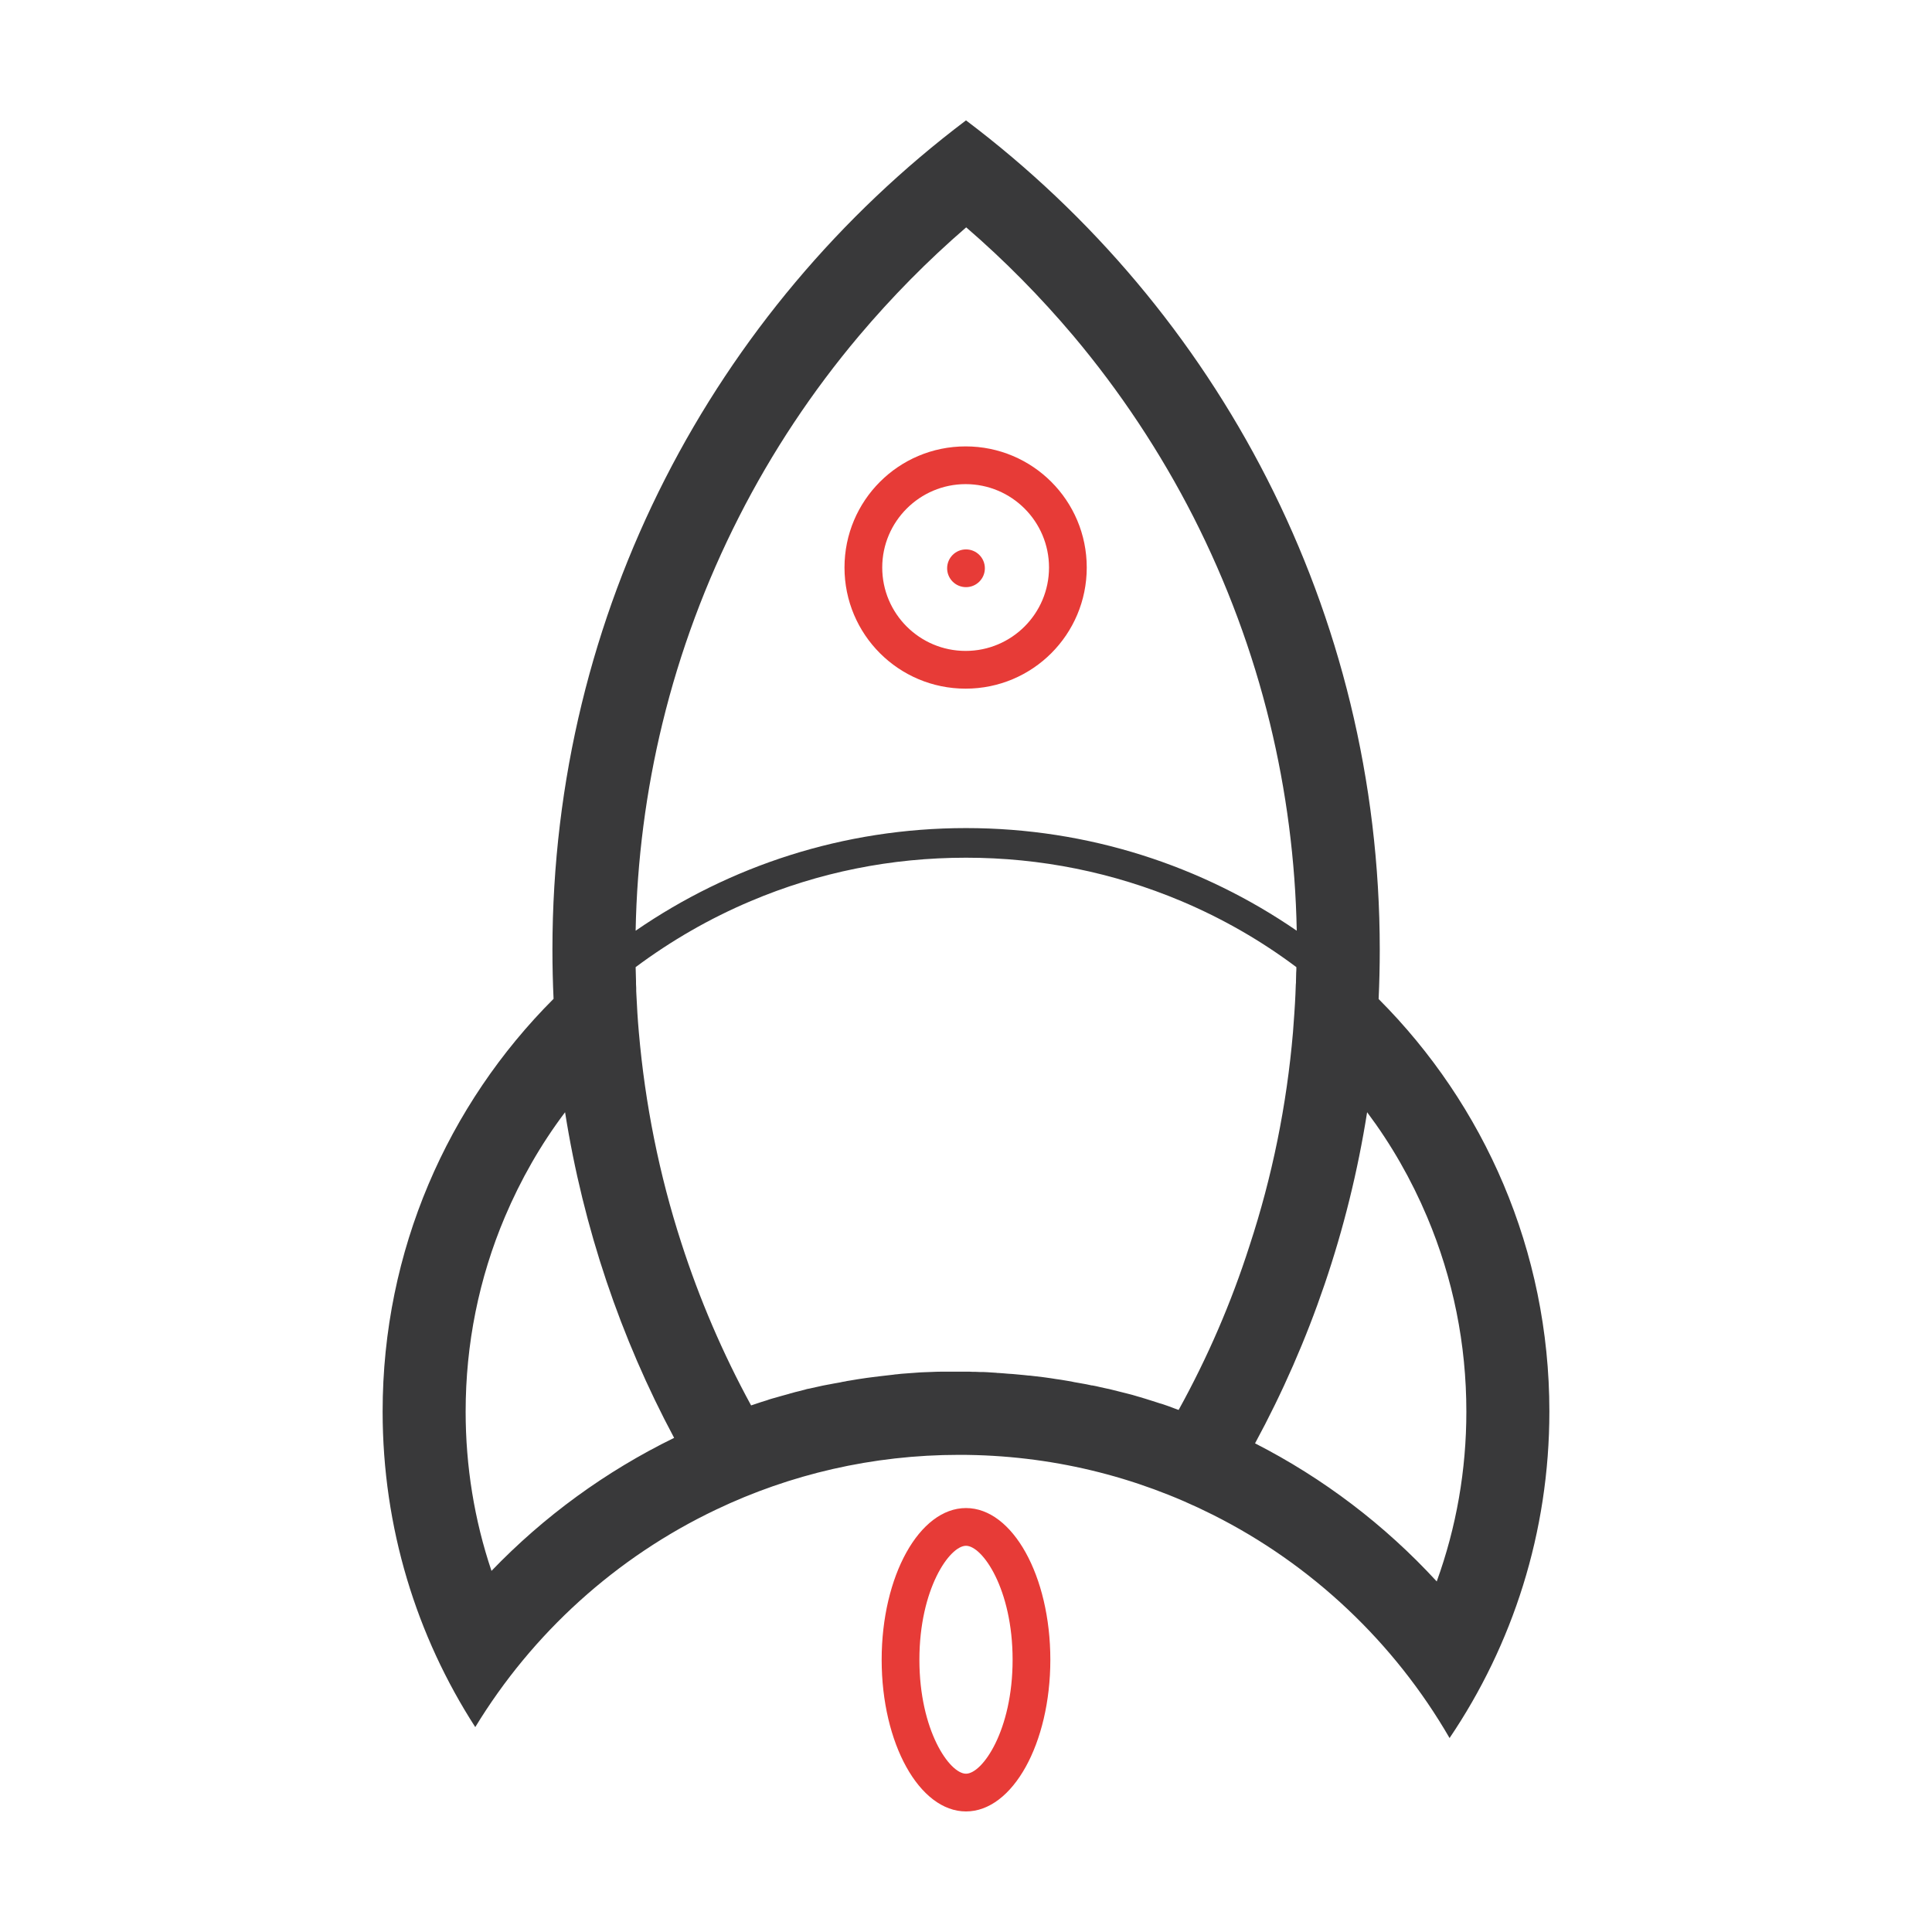
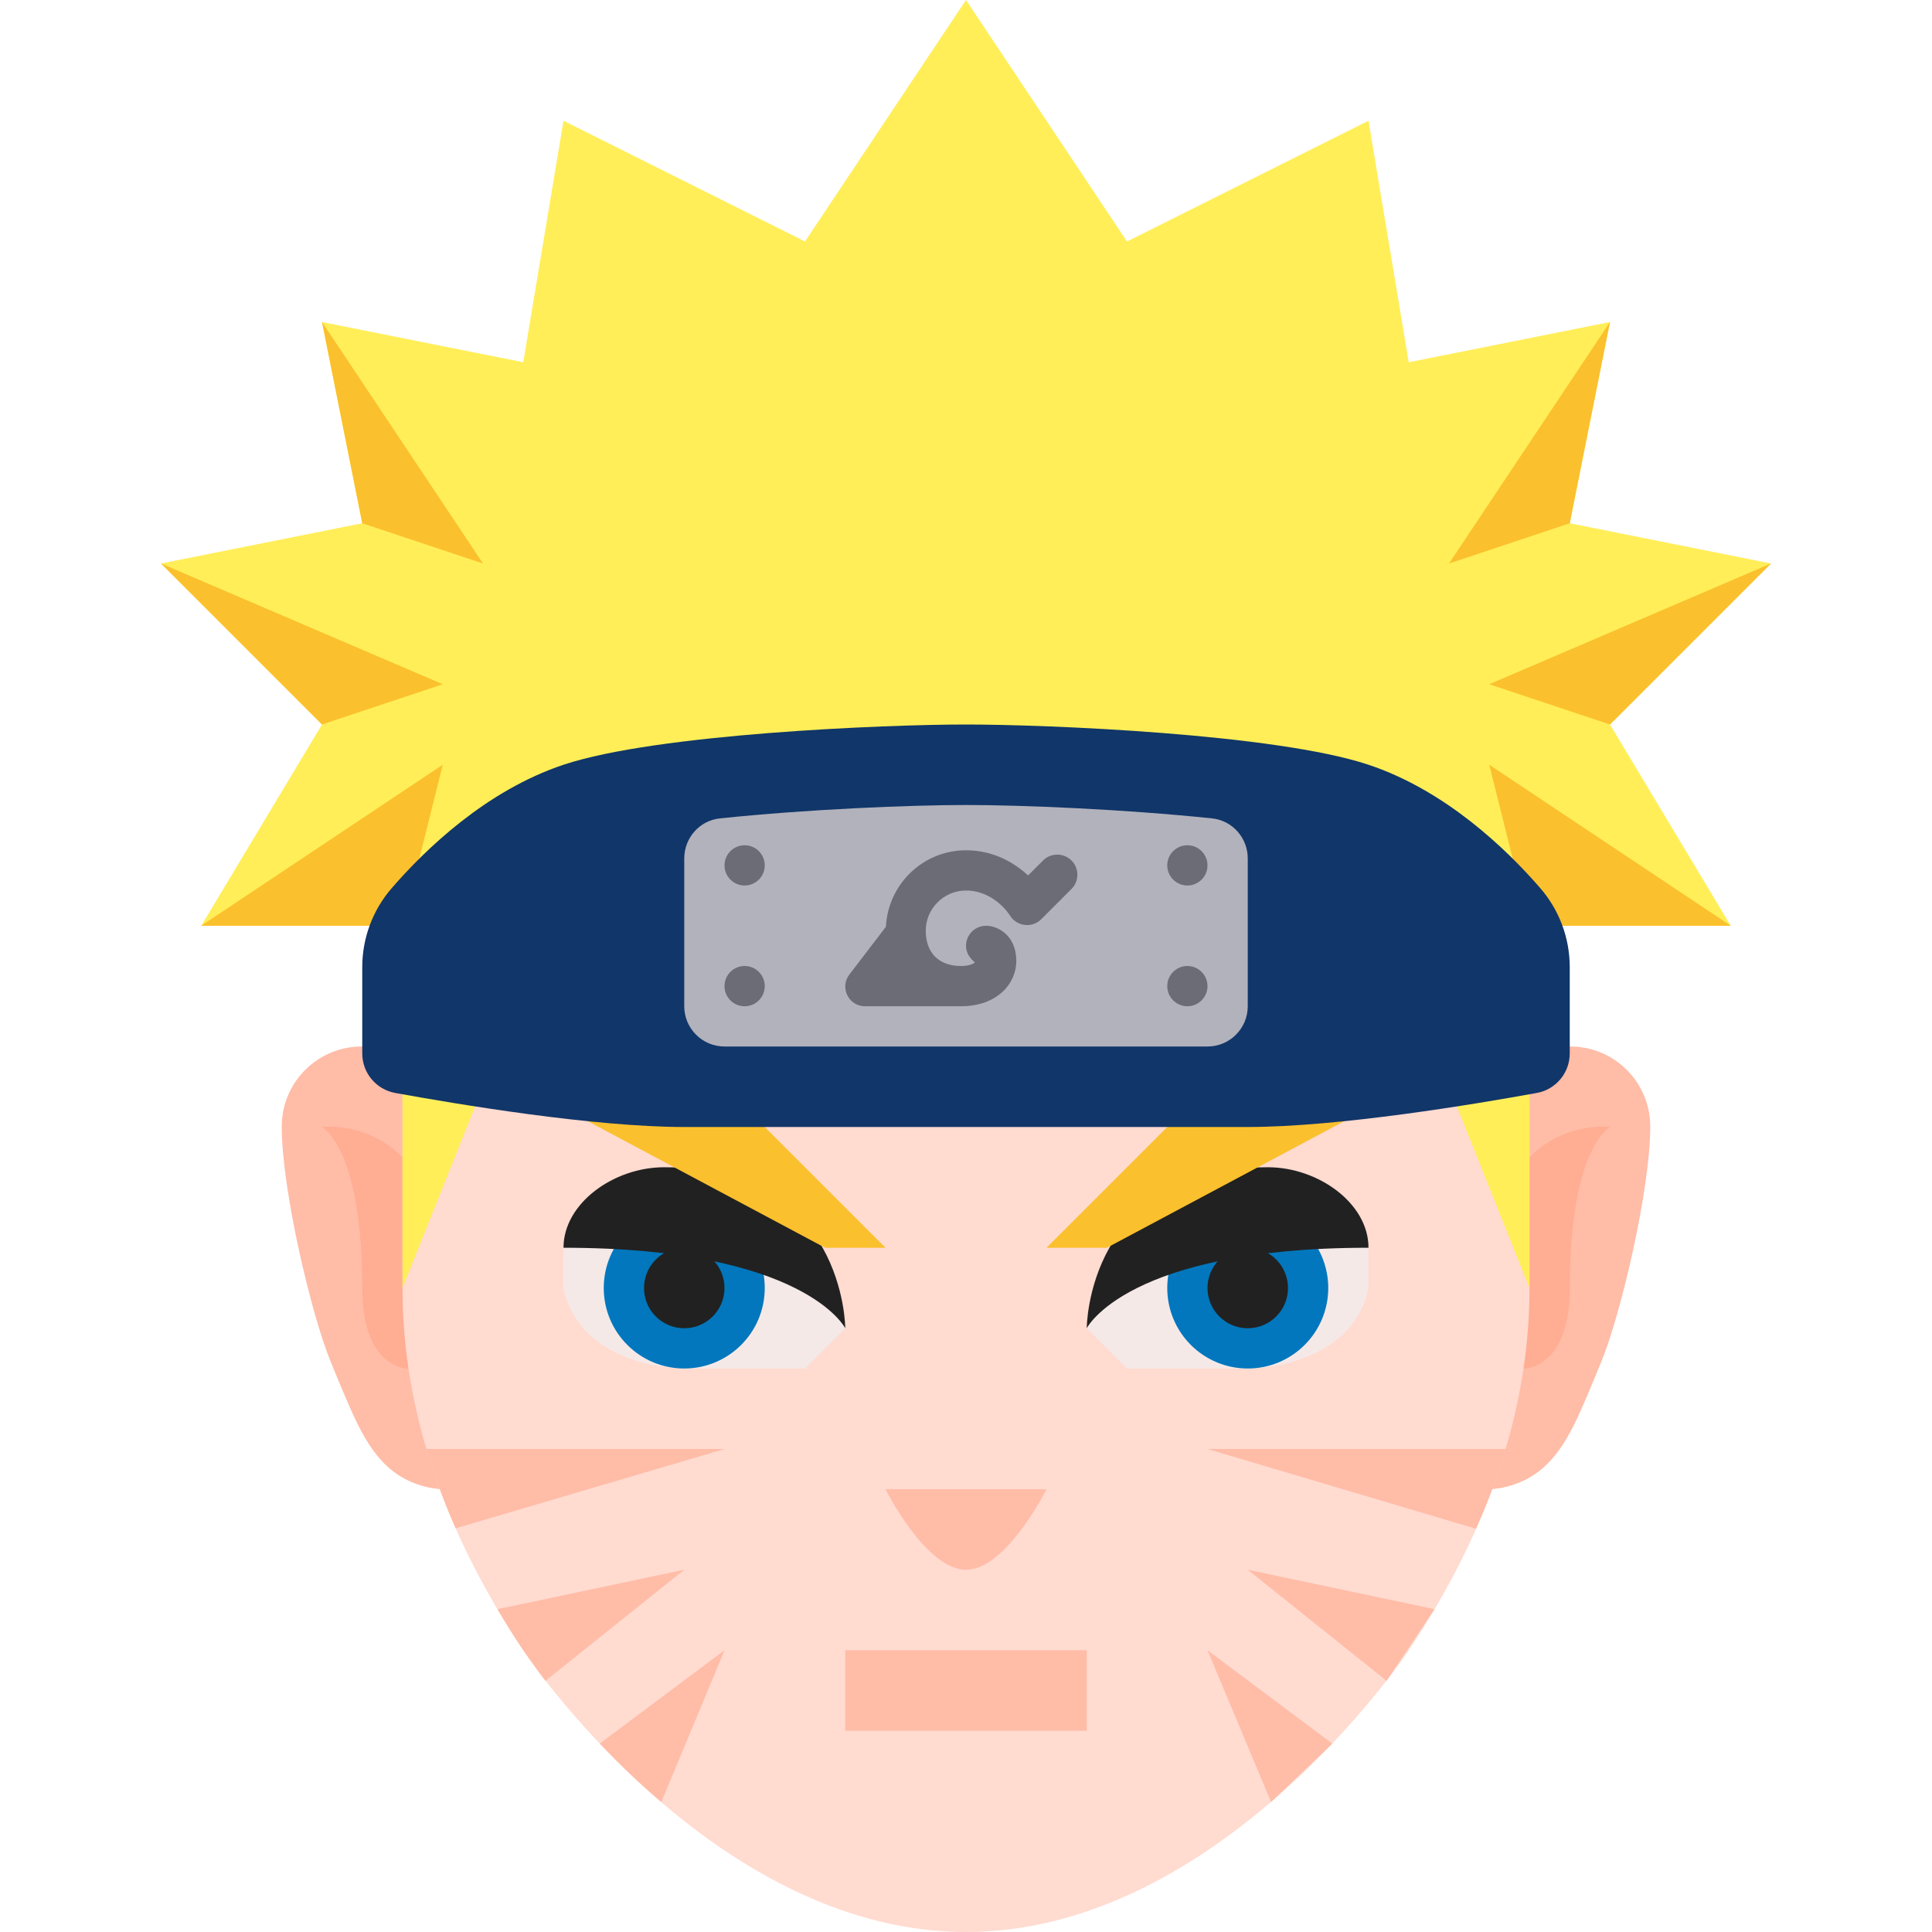
- <svg xmlns="http://www.w3.org/2000/svg" width="800px" height="800px" viewBox="0 0 1024 1024" class="icon" version="1.1">
-   <path d="M512 301.2m-10 0a10 10 0 1 0 20 0 10 10 0 1 0-20 0Z" fill="#E73B37" />
-   <path d="M400.3 744.5c2.1-0.7 4.1-1.4 6.2-2-2 0.6-4.1 1.3-6.2 2z m0 0c2.1-0.7 4.1-1.4 6.2-2-2 0.6-4.1 1.3-6.2 2z" fill="#39393A" />
-   <path d="M511.8 256.6c24.4 0 44.2 19.8 44.2 44.2S536.2 345 511.8 345s-44.2-19.8-44.2-44.2 19.9-44.2 44.2-44.2m0-20c-35.5 0-64.2 28.7-64.2 64.2s28.7 64.2 64.2 64.2 64.2-28.7 64.2-64.2-28.7-64.2-64.2-64.2z" fill="#E73B37" />
-   <path d="M730.7 529.5c0.4-8.7 0.6-17.4 0.6-26.2 0-179.6-86.1-339.1-219.3-439.5-133.1 100.4-219.2 259.9-219.2 439.5 0 8.8 0.2 17.5 0.6 26.1-56 56-90.6 133.3-90.6 218.7 0 61.7 18 119.1 49.1 167.3 30.3-49.8 74.7-90.1 127.7-115.3 39-18.6 82.7-29 128.8-29 48.3 0 93.9 11.4 134.3 31.7 52.5 26.3 96.3 67.7 125.6 118.4 33.4-49.4 52.9-108.9 52.9-173.1 0-85.4-34.6-162.6-90.5-218.6zM351.1 383.4c9.2-37.9 22.9-74.7 40.6-109.5a502.1 502.1 0 0 1 63.6-95.9c17.4-20.6 36.4-39.9 56.8-57.5 20.4 17.6 39.4 36.9 56.8 57.5 24.8 29.5 46.2 61.8 63.6 95.9 17.7 34.8 31.4 71.6 40.6 109.5 8.7 35.8 13.5 72.7 14.2 109.9C637.4 459 577 438.9 512 438.9c-65 0-125.3 20.1-175.1 54.4 0.7-37.2 5.5-74.1 14.2-109.9z m-90.6 449.2c-9.1-27-13.7-55.5-13.7-84.4 0-35.8 7-70.6 20.8-103.2 8.4-19.8 19-38.4 31.9-55.5 9.7 61.5 29.5 119.7 57.8 172.6-36.4 17.8-69 41.6-96.8 70.5z m364.2-85.3c-0.7-0.3-1.5-0.5-2.2-0.8-0.4-0.2-0.9-0.3-1.3-0.5-0.6-0.2-1.3-0.5-1.9-0.7-0.8-0.3-1.5-0.5-2.3-0.8-0.8-0.3-1.5-0.5-2.3-0.7l-0.9-0.3c-1-0.3-2.1-0.7-3.1-1-1.2-0.4-2.4-0.7-3.5-1.1l-3-0.9c-0.2-0.1-0.4-0.1-0.7-0.2-1.1-0.3-2.3-0.7-3.4-1-1.2-0.3-2.4-0.6-3.5-0.9l-3.6-0.9-3.6-0.9c-1-0.3-2.1-0.5-3.1-0.7-1.2-0.3-2.4-0.5-3.6-0.8-1.3-0.3-2.5-0.6-3.8-0.8h-0.3c-0.9-0.2-1.9-0.4-2.8-0.6-0.4-0.1-0.7-0.1-1.1-0.2-1.1-0.2-2.2-0.4-3.4-0.6-1.2-0.2-2.4-0.4-3.6-0.7l-5.4-0.9c-0.9-0.1-1.9-0.3-2.8-0.4-0.8-0.1-1.6-0.3-2.5-0.4-2.6-0.4-5.1-0.7-7.7-1-1.2-0.1-2.3-0.3-3.5-0.4h-0.4c-0.9-0.1-1.8-0.2-2.8-0.3-1.1-0.1-2.1-0.2-3.2-0.3-1.7-0.2-3.4-0.3-5.1-0.4-0.8-0.1-1.5-0.1-2.3-0.2-0.9-0.1-1.9-0.1-2.8-0.2-0.4 0-0.8 0-1.2-0.1-1.1-0.1-2.1-0.1-3.2-0.2-0.5 0-1-0.1-1.5-0.1-1.3-0.1-2.6-0.1-3.9-0.1-0.8 0-1.5-0.1-2.3-0.1-1.2 0-2.4 0-3.5-0.1h-13.9c-2.3 0-4.6 0.1-6.9 0.2-0.9 0-1.9 0.1-2.8 0.1-0.8 0-1.5 0.1-2.3 0.1-1.4 0.1-2.8 0.2-4.1 0.3-1.4 0.1-2.7 0.2-4.1 0.3-1.4 0.1-2.7 0.2-4.1 0.4-0.6 0-1.2 0.1-1.8 0.2l-7.8 0.9c-1.1 0.1-2.1 0.3-3.2 0.4-1 0.1-2.1 0.3-3.1 0.4-3.2 0.5-6.4 0.9-9.5 1.5-0.7 0.1-1.4 0.2-2.1 0.4-0.9 0.1-1.7 0.3-2.6 0.5-1.1 0.2-2.3 0.4-3.4 0.6-0.9 0.2-1.7 0.3-2.6 0.5-0.4 0.1-0.8 0.1-1.1 0.2-0.7 0.1-1.4 0.3-2.1 0.4-1.2 0.3-2.4 0.5-3.6 0.8-1.2 0.3-2.4 0.5-3.6 0.8-0.2 0-0.4 0.1-0.6 0.1-0.5 0.1-1 0.2-1.5 0.4-1.1 0.3-2.3 0.6-3.5 0.9-1.3 0.3-2.5 0.6-3.8 1-0.4 0.1-0.9 0.2-1.4 0.4-1.3 0.4-2.7 0.7-4 1.1-1.5 0.4-3 0.9-4.6 1.3-1 0.3-2.1 0.6-3.1 1-2.1 0.6-4.1 1.3-6.2 2-0.7 0.2-1.4 0.5-2.1 0.7-15-27.5-27.4-56.4-37-86.2-11.7-36.1-19.2-73.6-22.5-111.6-0.6-6.7-1-13.3-1.3-20-0.1-1.2-0.1-2.4-0.1-3.6-0.1-1.2-0.1-2.4-0.1-3.6 0-1.2-0.1-2.4-0.1-3.6 0-1.2-0.1-2.4-0.1-3.7 18.8-14 39.2-25.8 61-35 36.1-15.3 74.5-23 114.1-23 39.6 0 78 7.8 114.1 23 21.8 9.2 42.2 20.9 61 35v0.1c0 1 0 1.9-0.1 2.9 0 1.4-0.1 2.8-0.1 4.3 0 0.7 0 1.3-0.1 2-0.1 1.8-0.1 3.5-0.2 5.3-0.3 6.7-0.8 13.3-1.3 20-3.3 38.5-11 76.5-23 113-9.7 30.3-22.3 59.4-37.6 87.1z m136.8 90.9a342.27 342.27 0 0 0-96.3-73.2c29.1-53.7 49.5-112.8 59.4-175.5 12.8 17.1 23.4 35.6 31.8 55.5 13.8 32.7 20.8 67.4 20.8 103.2 0 31-5.3 61.3-15.7 90z" fill="#39393A" />
-   <path d="M512 819.3c8.7 0 24.7 22.9 24.7 60.4s-16 60.4-24.7 60.4-24.7-22.9-24.7-60.4 16-60.4 24.7-60.4m0-20c-24.7 0-44.7 36-44.7 80.4 0 44.4 20 80.4 44.7 80.4s44.7-36 44.7-80.4c0-44.4-20-80.4-44.7-80.4z" fill="#E73B37" />
+ <svg xmlns="http://www.w3.org/2000/svg" viewBox="0 0 48 48" width="48px" height="48px">
+   <polygon fill="#ffee58" points="44,14 39,13 40,8 35,9 34,3 28,6 24,0 20,6 14,3 13,9 8,8 9,13 4,14 8,18 5,23 43,23 40,18" />
+   <polygon fill="#fbc02d" points="36,14 40,8 39,13" />
+   <polygon fill="#fbc02d" points="37,17 44,14 40,18" />
+   <polygon fill="#fbc02d" points="38,23 37,19 43,23" />
+   <polygon fill="#fbc02d" points="12,14 8,8 9,13" />
+   <polygon fill="#fbc02d" points="11,17 4,14 8,18" />
+   <polygon fill="#fbc02d" points="10,23 11,19 5,23" />
+   <g>
+     <path fill="#ffbca7" d="M37,26h2.012C40.11,26,41,26.89,41,27.988l0,0c0,1.59-0.745,4.703-1.211,5.831 c-0.539,1.306-0.848,2.12-1.453,2.651S37,37,37,37V26z" />
+     <path fill="#ffad93" d="M37,32c0-4.375,3-4,3-4s-1,0.5-1,4c0,2-1.125,2-1.125,2S37,34,37,32z" />
+     <path fill="#ffbca7" d="M11,26H8.988C7.89,26,7,26.89,7,27.988l0,0c0,1.59,0.745,4.703,1.211,5.831 c0.539,1.306,0.848,2.12,1.453,2.651S11,37,11,37V26z" />
+     <path fill="#ffad93" d="M10.125,34c0,0-1.125,0-1.125-2c0-3.5-1-4-1-4s3-0.375,3,4C11,34,10.125,34,10.125,34z" />
+     <path fill="#ffdbd0" d="M24,20c-12.732,0-14,6-14,6s0,3,0,6s1,6,3,9c0.543,0.815,5.031,7,11,7s10.457-6.185,11-7 c2-3,3-6,3-9s0-6,0-6S36.732,20,24,20z" />
+   </g>
+   <g>
+     <path fill="#f5e9e8" d="M34,31c0,0-1-1-3-1c-3,0-4,3-4,3l1,1h2.912c1.227,0,2.791-0.529,3.088-2V31z" />
+     <circle cx="31" cy="32" r="2" fill="#0277bd" />
+     <circle cx="31" cy="32" r="1" fill="#212121" />
+     <path fill="#212121" d="M27,33c0,0,1-2,7-2l0,0c0-1.105-1.25-2-2.5-2C27,29,27,33,27,33z" />
+     <polygon fill="#fbc02d" points="35,27 27.5,31 26,31 30,27" />
+   </g>
+   <g>
+     <path fill="#f5e9e8" d="M14,31c0,0,1-1,3-1c3,0,4,3,4,3l-1,1h-2.912c-1.227,0-2.791-0.529-3.088-2C14,32,14,31,14,31z" />
+     <circle cx="17" cy="32" r="2" fill="#0277bd" />
+     <circle cx="17" cy="32" r="1" fill="#212121" />
+     <path fill="#212121" d="M21,33c0,0-1-2-7-2l0,0c0-1.105,1.25-2,2.5-2C21,29,21,33,21,33z" />
+     <polygon fill="#fbc02d" points="13,27 20.5,31 22,31 18,27" />
+   </g>
+   <g>
+     <path fill="#ffbca7" d="M18,36l-6.68,1.97c-0.29-0.66-0.53-1.31-0.73-1.97H18z" />
+     <path fill="#ffbca7" d="M17,39l-3.45,2.76C13.28,41.4,13.09,41.13,13,41c-0.23-0.34-0.44-0.68-0.64-1.02L17,39z" />
+     <path fill="#ffbca7" d="M18,41l-1.57,3.77c-0.57-0.48-1.08-0.98-1.53-1.45L18,41z" />
+     <path fill="#ffbca7" d="M37.41,36c-0.2,0.66-0.44,1.32-0.74,1.98L30,36H37.41z" />
+     <polygon fill="#ffbca7" points="34.45,41.76 31,39 35.64,39.98" />
+     <polygon fill="#ffbca7" points="31.58,44.77 30,41 33.1,43.32" />
+     <rect width="6" height="2" x="21" y="41" fill="#ffbca7" />
+     <path fill="#ffbca7" d="M22,37h4c0,0-1,2-2,2S22,37,22,37z" />
+     <polygon fill="#ffee58" points="10,27 10,32 12,27" />
+     <polygon fill="#ffee58" points="38,27 38,32 36,27" />
+   </g>
+   <g>
+     <path fill="#113669" d="M34,19c-2.311-0.77-8-1-10-1s-7.689,0.23-10,1c-1.92,0.64-3.431,2.099-4.269,3.067 C9.258,22.613,9,23.308,9,24.031v2.14c0,0.483,0.344,0.897,0.818,0.983C11.361,27.435,14.745,28,17,28c2,0,7,0,7,0s5,0,7,0 c2.255,0,5.639-0.565,7.182-0.846c0.474-0.086,0.818-0.5,0.818-0.983v-2.14c0-0.723-0.258-1.418-0.731-1.964 C37.431,21.099,35.92,19.64,34,19z" />
+     <path fill="#b2b2bc" d="M24,20c-1.398,0-3.938,0.105-6.116,0.333C17.379,20.386,17,20.819,17,21.327V25c0,0.552,0.448,1,1,1 h12c0.552,0,1-0.448,1-1v-3.673c0-0.508-0.379-0.941-0.884-0.994C27.938,20.105,25.398,20,24,20z" />
+     <circle cx="18.5" cy="24.5" r=".5" fill="#6c6c76" />
+     <circle cx="18.5" cy="21.5" r=".5" fill="#6c6c76" />
+     <circle cx="29.5" cy="24.5" r=".5" fill="#6c6c76" />
+     <circle cx="29.5" cy="21.5" r=".5" fill="#6c6c76" />
+     <path fill="#6c6c76" d="M26.621,21.379c-0.195-0.195-0.512-0.195-0.707,0l-0.371,0.371 c-0.322-0.297-0.837-0.625-1.543-0.625c-1.069,0-1.936,0.844-1.99,1.9l-0.908,1.188C20.855,24.535,21.085,25,21.491,25h2.384 c0.903,0,1.375-0.566,1.375-1.125c0-0.637-0.46-0.875-0.75-0.875c-0.276,0-0.5,0.224-0.5,0.5c0,0.079,0.022,0.151,0.055,0.218 c0.01,0.021,0.025,0.037,0.038,0.056c0.029,0.043,0.061,0.08,0.101,0.112c0.01,0.008,0.015,0.021,0.025,0.028 C24.17,23.954,24.063,24,23.875,24C23.327,24,23,23.673,23,23.125c0-0.551,0.449-1,1-1c0.695,0,1.076,0.594,1.089,0.616 c0.08,0.132,0.215,0.219,0.368,0.238c0.156,0.021,0.306-0.034,0.414-0.143l0.75-0.75C26.816,21.891,26.816,21.574,26.621,21.379z" />
+   </g>
</svg>
